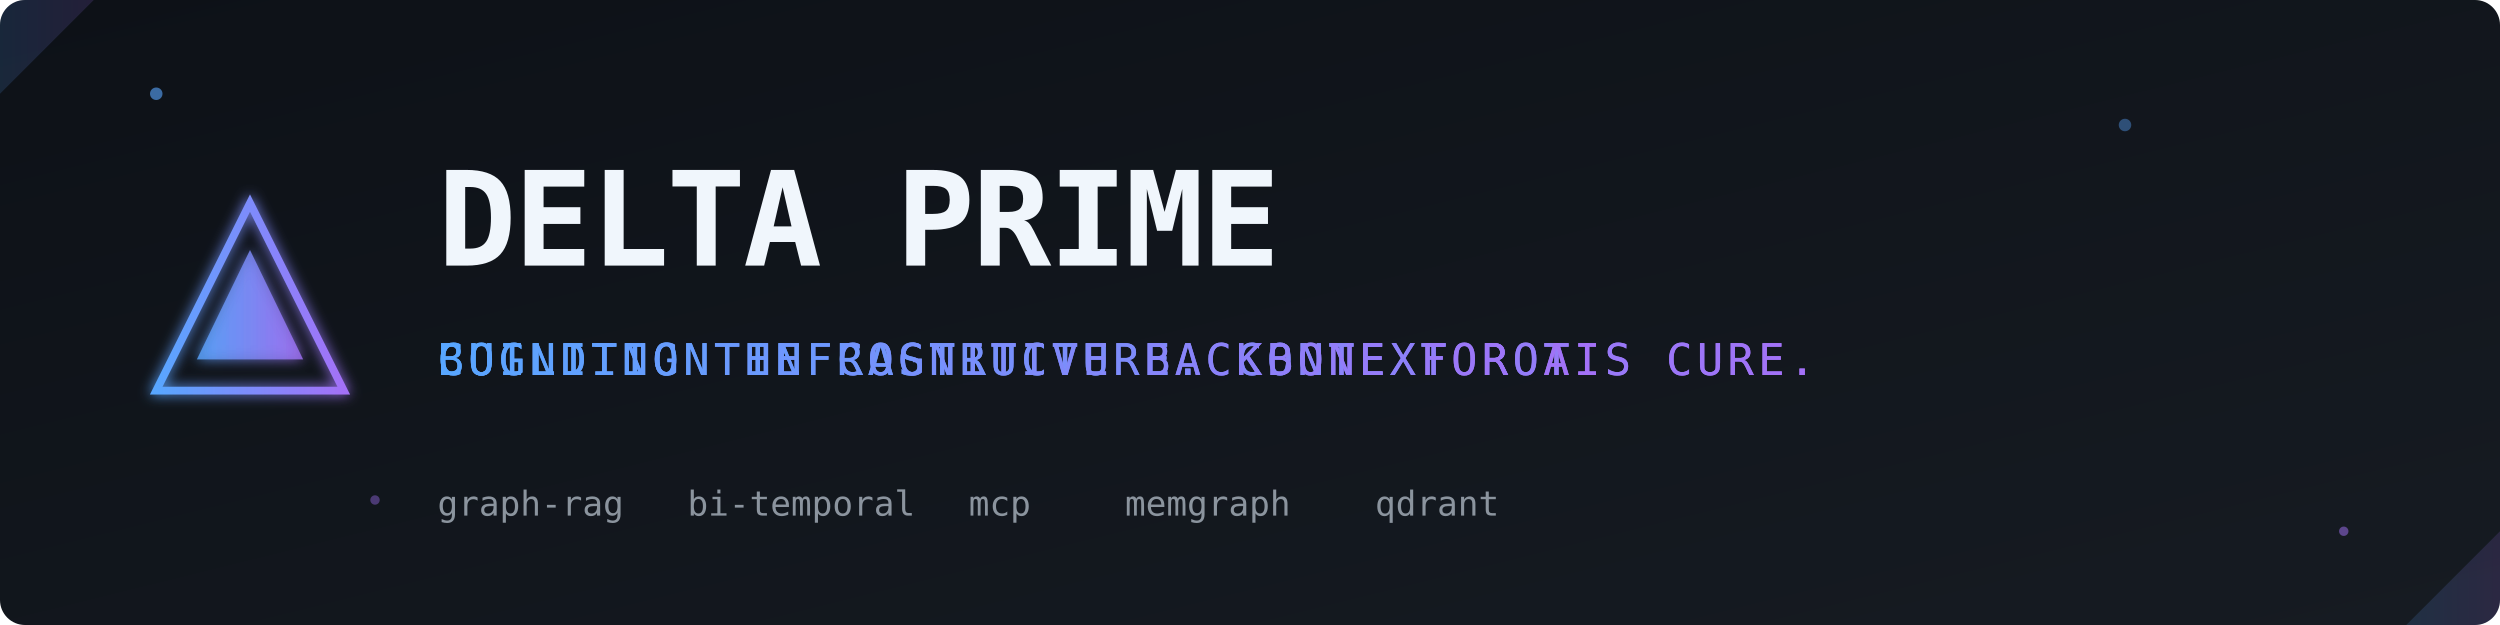
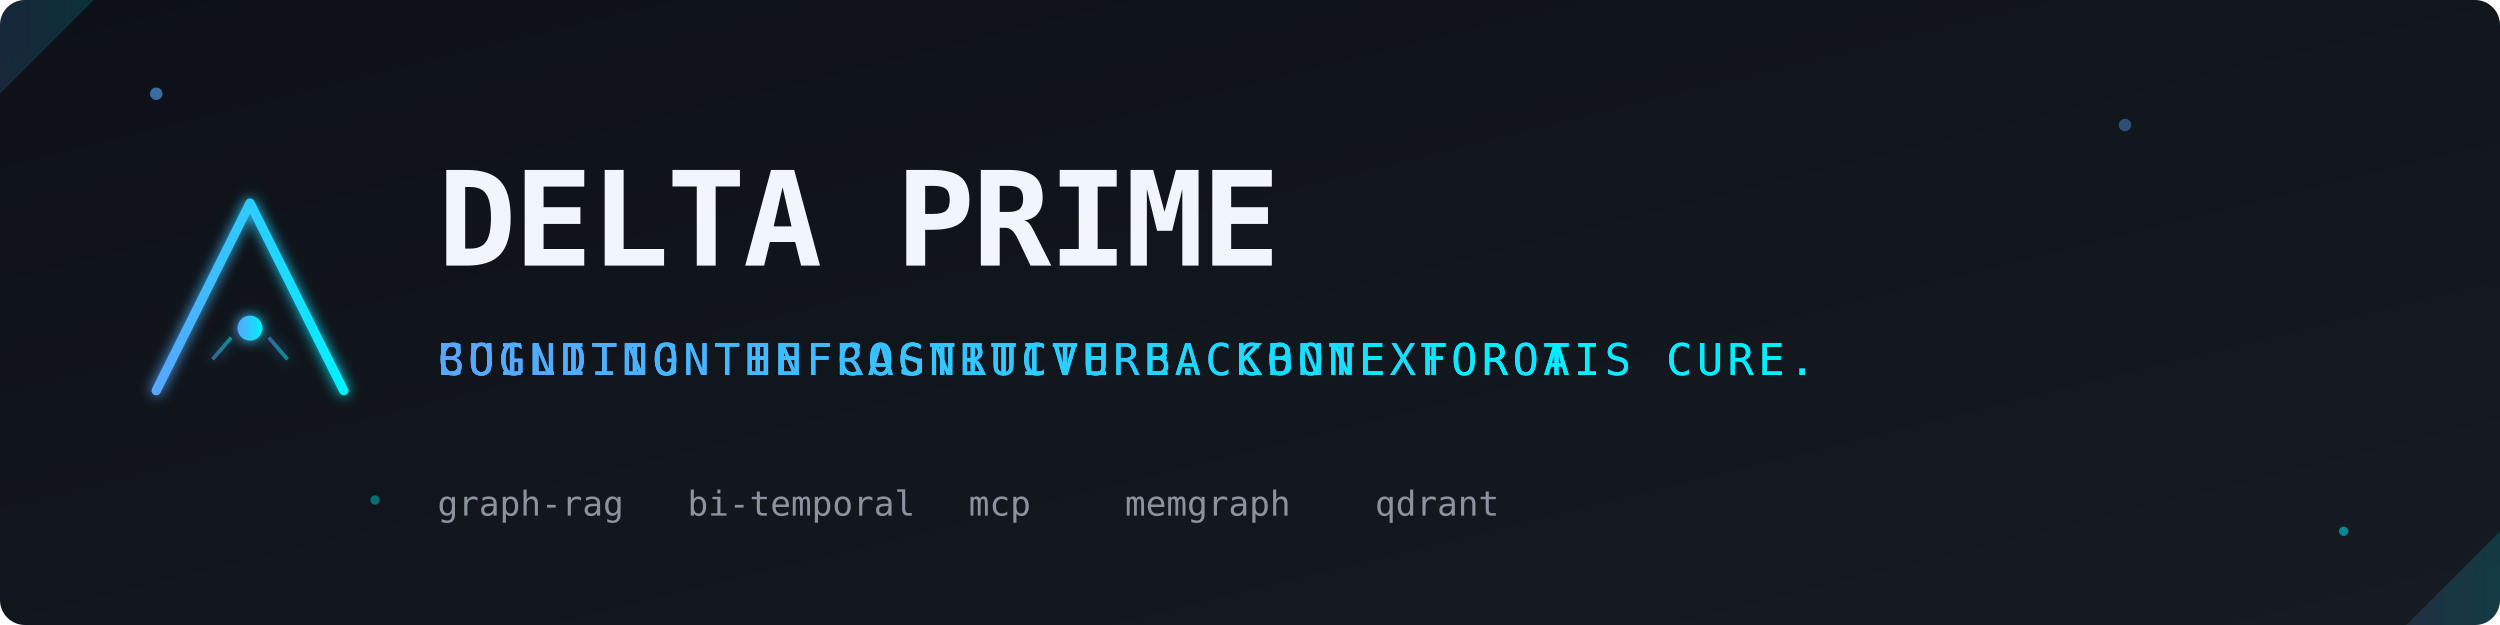
<svg xmlns="http://www.w3.org/2000/svg" width="800" height="200" viewBox="0 0 800 200">
  <defs>
    <linearGradient id="bg-grad" x1="0%" y1="0%" x2="100%" y2="100%">
      <stop offset="0%" style="stop-color:#0d1117" />
      <stop offset="100%" style="stop-color:#161b22" />
    </linearGradient>
    <linearGradient id="accent-grad" x1="0%" y1="0%" x2="100%" y2="0%">
      <stop offset="0%" style="stop-color:#58a6ff">
-         <animate attributeName="stop-color" values="#58a6ff;#a371f7;#58a6ff" dur="4s" repeatCount="indefinite" />
+         <animate attributeName="stop-color" values="#58a6ff;#00f2ff;#58a6ff" dur="4s" repeatCount="indefinite" />
      </stop>
-       <stop offset="100%" style="stop-color:#a371f7">
-         <animate attributeName="stop-color" values="#a371f7;#58a6ff;#a371f7" dur="4s" repeatCount="indefinite" />
+       <stop offset="100%" style="stop-color:#00f2ff">
+         <animate attributeName="stop-color" values="#00f2ff;#58a6ff;#00f2ff" dur="4s" repeatCount="indefinite" />
      </stop>
    </linearGradient>
    <linearGradient id="grid-grad" x1="0%" y1="0%" x2="0%" y2="100%">
      <stop offset="0%" style="stop-color:#30363d;stop-opacity:0.3" />
      <stop offset="100%" style="stop-color:#30363d;stop-opacity:0" />
    </linearGradient>
    <filter id="glow">
      <feGaussianBlur stdDeviation="2" result="blur" />
      <feMerge>
        <feMergeNode in="blur" />
        <feMergeNode in="SourceGraphic" />
      </feMerge>
    </filter>
    <filter id="bloom">
      <feGaussianBlur stdDeviation="0" result="blur">
        <animate attributeName="stdDeviation" values="0;3;0" dur="6s" repeatCount="indefinite" />
      </feGaussianBlur>
      <feMerge>
        <feMergeNode in="blur" />
        <feMergeNode in="SourceGraphic" />
      </feMerge>
    </filter>
    <filter id="bloom2">
      <feGaussianBlur stdDeviation="0" result="blur">
        <animate attributeName="stdDeviation" values="0;3;0" dur="6s" repeatCount="indefinite" begin="3s" />
      </feGaussianBlur>
      <feMerge>
        <feMergeNode in="blur" />
        <feMergeNode in="SourceGraphic" />
      </feMerge>
    </filter>
    <clipPath id="banner-clip">
      <rect width="800" height="200" rx="8" />
    </clipPath>
  </defs>
  <g clip-path="url(#banner-clip)">
    <rect width="800" height="200" fill="url(#bg-grad)" />
    <g stroke="url(#grid-grad)" stroke-width="1">
      <line x1="0" y1="40" x2="800" y2="40" opacity="0.5" />
      <line x1="0" y1="80" x2="800" y2="80" opacity="0.3" />
      <line x1="0" y1="120" x2="800" y2="120" opacity="0.3" />
      <line x1="0" y1="160" x2="800" y2="160" opacity="0.5" />
      <line x1="100" y1="0" x2="100" y2="200" opacity="0.2" />
      <line x1="200" y1="0" x2="200" y2="200" opacity="0.2" />
      <line x1="600" y1="0" x2="600" y2="200" opacity="0.2" />
      <line x1="700" y1="0" x2="700" y2="200" opacity="0.2" />
    </g>
    <circle cx="50" cy="30" r="2" fill="#58a6ff" opacity="0.6">
      <animate attributeName="cy" values="30;50;30" dur="3s" repeatCount="indefinite" />
      <animate attributeName="opacity" values="0.6;0.2;0.6" dur="3s" repeatCount="indefinite" />
    </circle>
-     <circle cx="750" cy="170" r="1.5" fill="#a371f7" opacity="0.5">
+     <circle cx="750" cy="170" r="1.5" fill="#00f2ff" opacity="0.5">
      <animate attributeName="cy" values="170;150;170" dur="4s" repeatCount="indefinite" />
      <animate attributeName="opacity" values="0.5;0.2;0.5" dur="4s" repeatCount="indefinite" />
    </circle>
    <circle cx="680" cy="40" r="2" fill="#58a6ff" opacity="0.4">
      <animate attributeName="cy" values="40;60;40" dur="5s" repeatCount="indefinite" />
    </circle>
-     <circle cx="120" cy="160" r="1.5" fill="#a371f7" opacity="0.4">
+     <circle cx="120" cy="160" r="1.5" fill="#00f2ff" opacity="0.4">
      <animate attributeName="cy" values="160;140;160" dur="3.5s" repeatCount="indefinite" />
    </circle>
    <g transform="translate(80, 100)" filter="url(#glow)">
-       <path d="M0 -35 L30 25 L-30 25 Z" fill="none" stroke="url(#accent-grad)" stroke-width="2.5">
-         <animate attributeName="stroke-dasharray" values="0,200;200,0" dur="2s" fill="freeze" />
+       <path d="M-30 25 L0 -35 L30 25" fill="none" stroke="url(#accent-grad)" stroke-width="3" stroke-linecap="round" stroke-linejoin="round">
+         <animate attributeName="stroke-dasharray" values="0,150;150,0" dur="2.5s" fill="freeze" />
      </path>
-       <path d="M0 -20 L17 15 L-17 15 Z" fill="url(#accent-grad)" opacity="0.8">
-         <animate attributeName="opacity" values="0;0.8" dur="1.5s" fill="freeze" />
+       <path d="M-30 25 L-8 25 M8 25 L30 25" fill="none" stroke="url(#accent-grad)" stroke-width="3" stroke-linecap="round">
+         <animate attributeName="opacity" values="0;1" dur="1s" begin="1.5s" fill="freeze" />
      </path>
+       <circle cx="0" cy="5" r="4" fill="url(#accent-grad)">
+         <animate attributeName="r" values="3.5;5;3.5" dur="3s" repeatCount="indefinite" />
+         <animate attributeName="opacity" values="0;1" dur="1s" begin="2s" fill="freeze" />
+       </circle>
+       <g stroke="url(#accent-grad)" stroke-width="1.2" opacity="0.5">
+         <line x1="0" y1="-15" x2="0" y2="-4">
+           <animate attributeName="y2" values="-15;-4" dur="0.8s" begin="2.2s" fill="freeze" />
+         </line>
+         <line x1="-12" y1="15" x2="-6" y2="8">
+           <animate attributeName="x2" values="-12;-6" dur="0.8s" begin="2.2s" fill="freeze" />
+           <animate attributeName="y2" values="15;8" dur="0.8s" begin="2.2s" fill="freeze" />
+         </line>
+         <line x1="12" y1="15" x2="6" y2="8">
+           <animate attributeName="x2" values="12;6" dur="0.8s" begin="2.2s" fill="freeze" />
+           <animate attributeName="y2" values="15;8" dur="0.8s" begin="2.2s" fill="freeze" />
+         </line>
+       </g>
    </g>
    <text x="140" y="85" font-family="ui-monospace, 'SF Mono', 'Cascadia Code', monospace" font-size="42" font-weight="700" fill="#f0f6fc" letter-spacing="-0.02em">DELTA PRIME</text>
    <text x="140" y="120" font-family="ui-monospace, 'SF Mono', 'Cascadia Code', monospace" font-size="14" font-weight="500" fill="url(#accent-grad)" letter-spacing="0.1em" filter="url(#bloom)">
      COGNITION INFRASTRUCTURE. CONTEXT ROT'S CURE.
      <animate attributeName="opacity" values="1;1;0;0;1" keyTimes="0;0.4;0.5;0.9;1" dur="6s" repeatCount="indefinite" />
    </text>
    <text x="140" y="120" font-family="ui-monospace, 'SF Mono', 'Cascadia Code', monospace" font-size="14" font-weight="500" fill="url(#accent-grad)" letter-spacing="0.1em" filter="url(#bloom2)">
      BUILDING THE COGNITIVE BACKBONE FOR AI
      <animate attributeName="opacity" values="0;0;1;1;0" keyTimes="0;0.4;0.5;0.9;1" dur="6s" repeatCount="indefinite" />
    </text>
    <line x1="140" y1="140" x2="450" y2="140" stroke="url(#accent-grad)" stroke-width="1" opacity="0.5">
      <animate attributeName="x2" values="140;450" dur="1s" fill="freeze" />
    </line>
    <g font-family="ui-monospace, 'SF Mono', monospace" font-size="11" fill="#8b949e">
      <text x="140" y="165">graph-rag</text>
      <text x="220" y="165">bi-temporal</text>
      <text x="310" y="165">mcp</text>
      <text x="360" y="165">memgraph</text>
      <text x="440" y="165">qdrant</text>
    </g>
    <path d="M0 0 L30 0 L0 30 Z" fill="url(#accent-grad)" opacity="0.15" />
    <path d="M800 200 L770 200 L800 170 Z" fill="url(#accent-grad)" opacity="0.15" />
  </g>
</svg>
